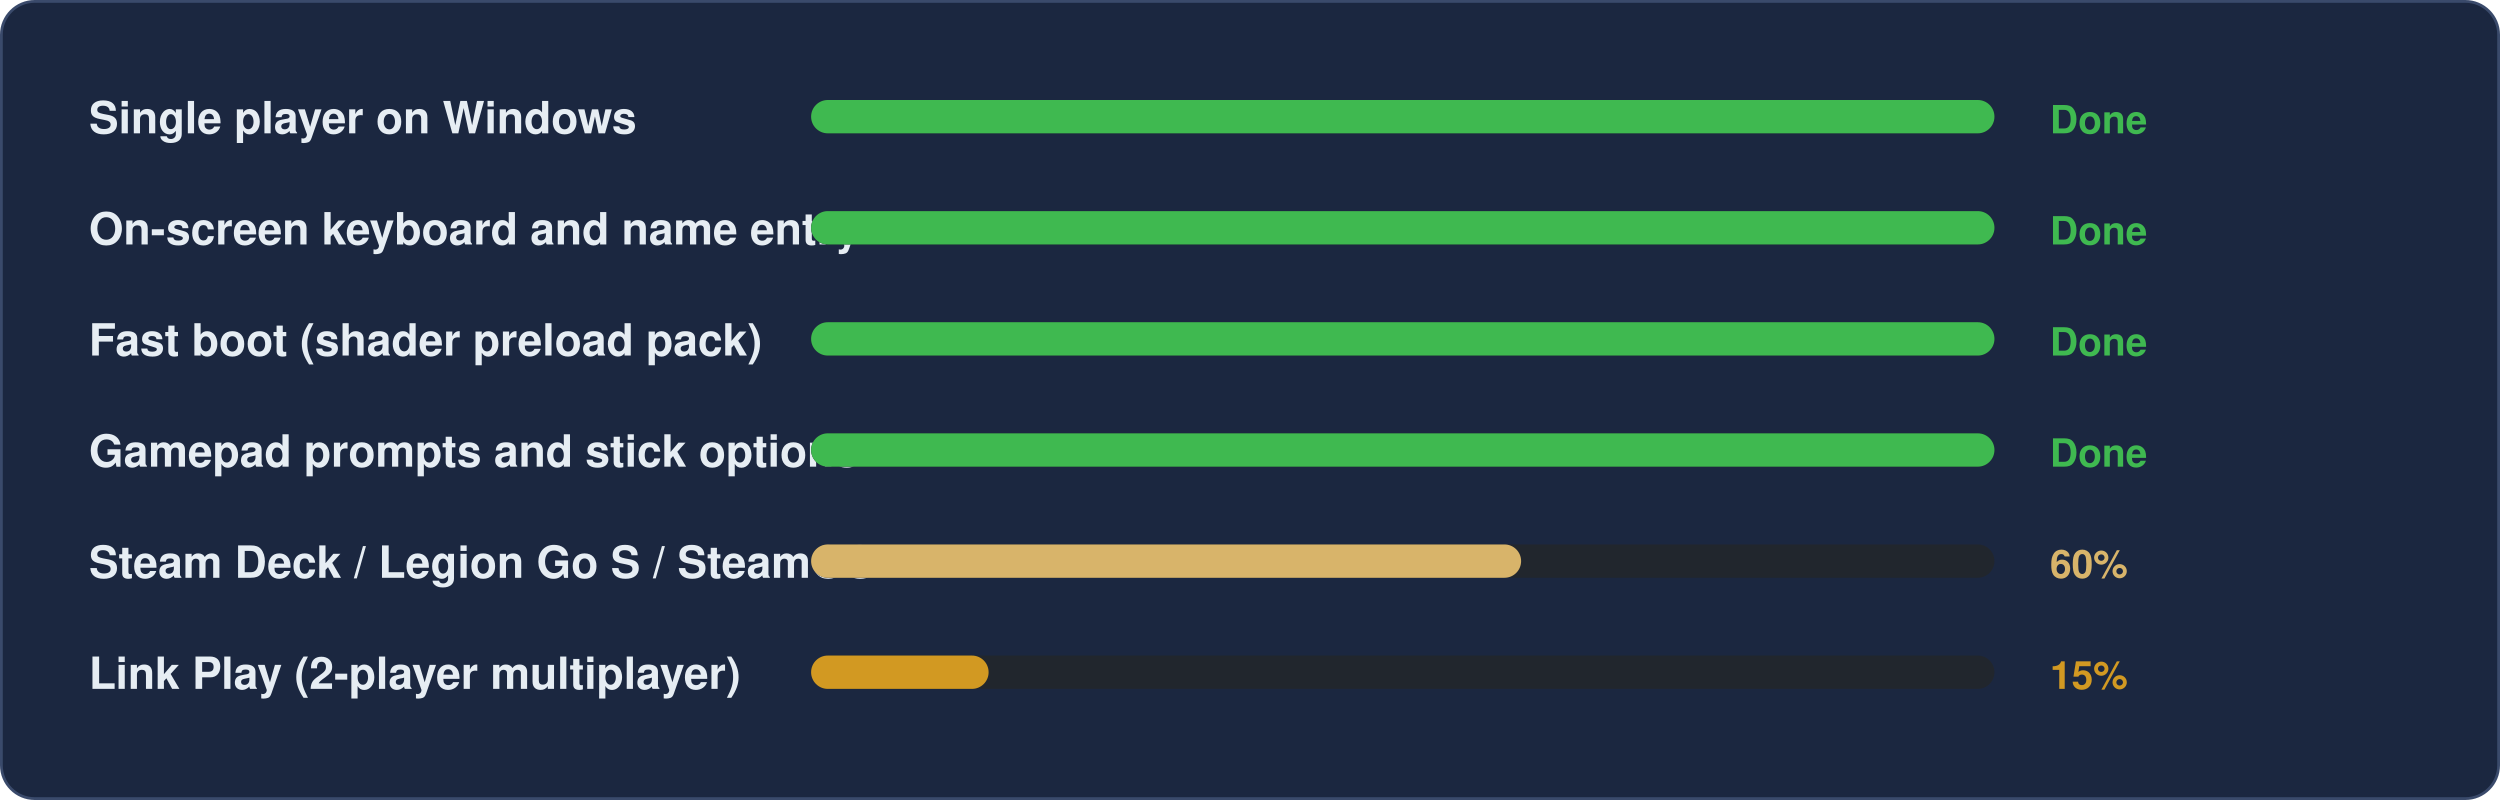
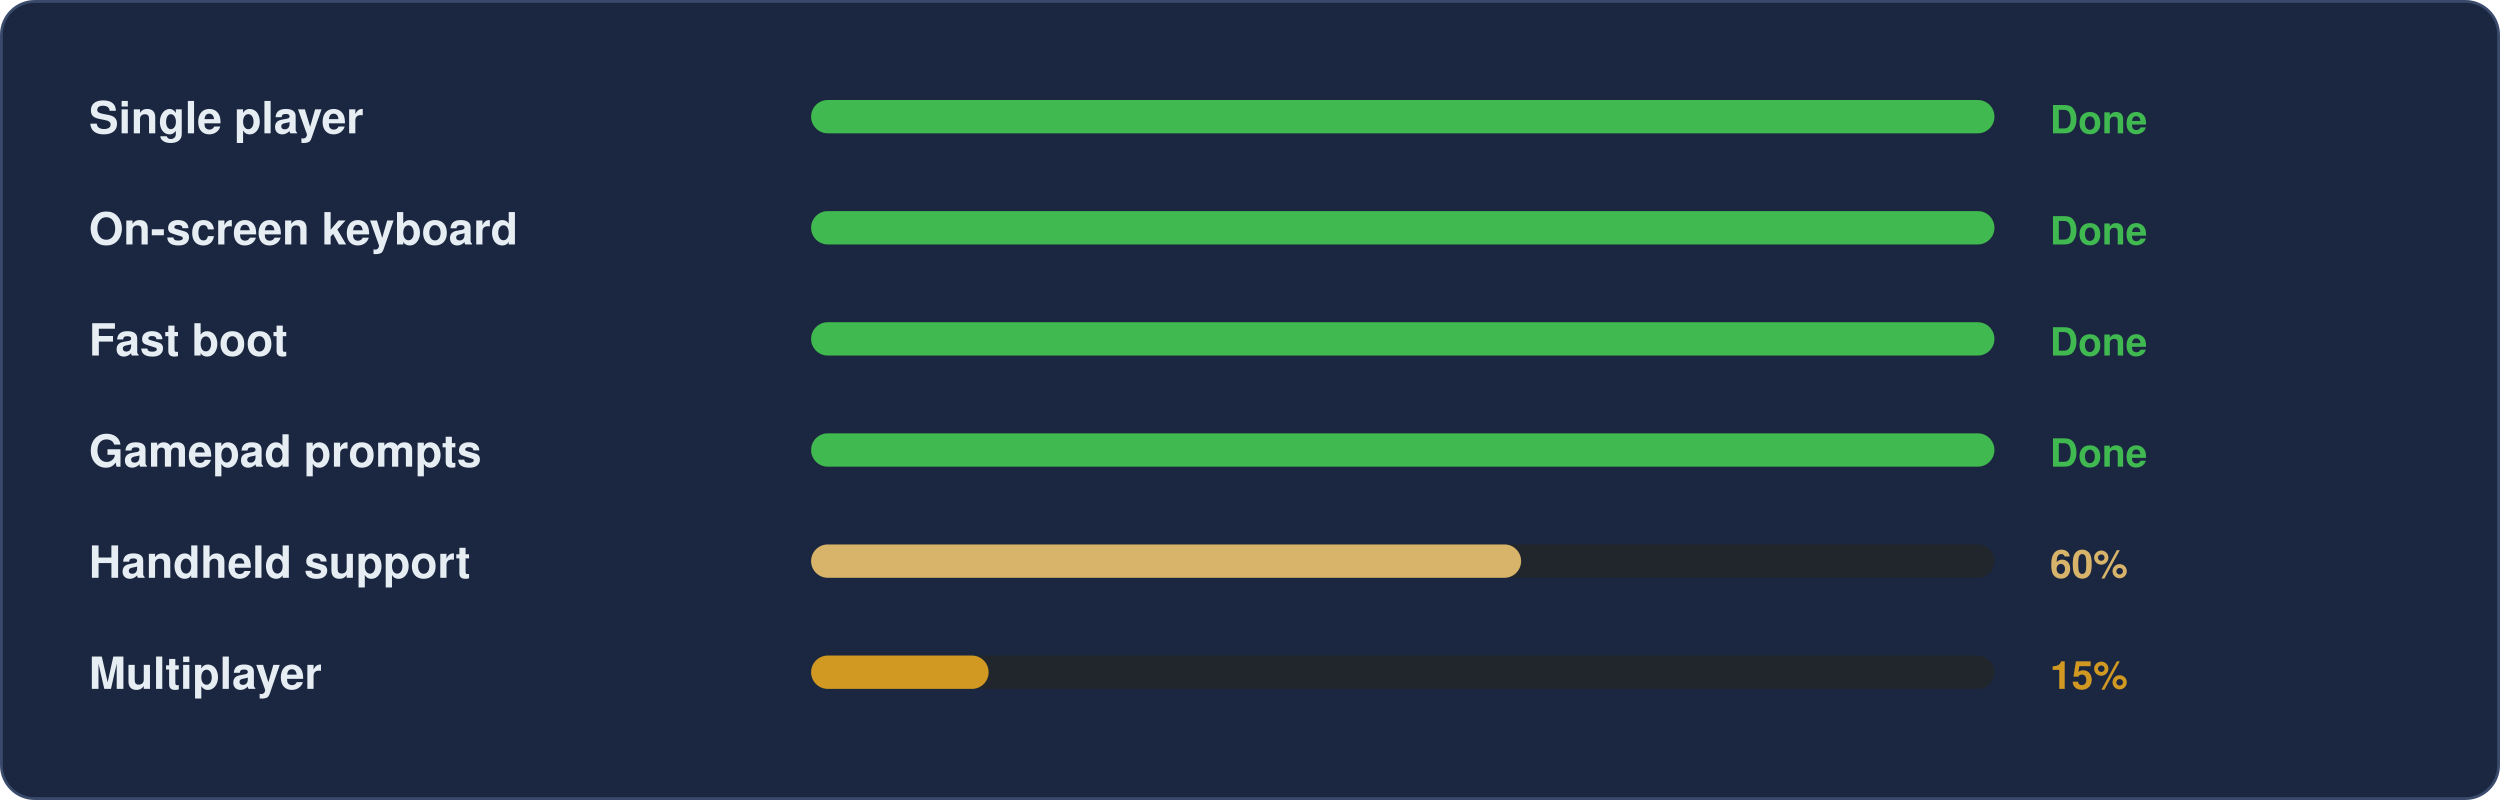
- <svg xmlns="http://www.w3.org/2000/svg" viewBox="0 0 900 288" width="900" height="288" role="img" aria-label="Progress by area: single player on Windows done; on-screen keyboard and name entry done; fast boot with shader preload pack done; gamepad prompts and stick options done; Steam Deck, Legion Go S and SteamOS 60 percent; Link Play two-player multiplayer 15 percent">
+ <svg xmlns="http://www.w3.org/2000/svg" viewBox="0 0 900 288" width="900" height="288" role="img" aria-label="Progress by area: single player done; on-screen keyboard done; fast boot done; gamepad prompts done; handheld support (Steam Deck, Legion Go S, SteamOS) 60 percent; multiplayer (Link Play) 15 percent">
  <rect x="0.5" y="0.5" width="899" height="287" rx="12" fill="#1b2740" stroke="#3a4a6b" />
-   <text x="32" y="48" font-family="'Segoe UI', -apple-system, Helvetica, Arial, sans-serif" font-size="16" font-weight="600" fill="#e6edf3">Single player on Windows</text>
+   <text x="32" y="48" font-family="'Segoe UI', -apple-system, Helvetica, Arial, sans-serif" font-size="16" font-weight="600" fill="#e6edf3">Single player</text>
  <rect x="292" y="36" width="426" height="12" rx="6" fill="#21262d" />
  <rect x="292" y="36" width="426.0" height="12" rx="6" fill="#3fb950" />
  <text x="738" y="48" font-family="'Segoe UI', -apple-system, Helvetica, Arial, sans-serif" font-size="14" font-weight="700" fill="#3fb950">Done</text>
-   <text x="32" y="88" font-family="'Segoe UI', -apple-system, Helvetica, Arial, sans-serif" font-size="16" font-weight="600" fill="#e6edf3">On-screen keyboard and name entry</text>
+   <text x="32" y="88" font-family="'Segoe UI', -apple-system, Helvetica, Arial, sans-serif" font-size="16" font-weight="600" fill="#e6edf3">On-screen keyboard</text>
  <rect x="292" y="76" width="426" height="12" rx="6" fill="#21262d" />
  <rect x="292" y="76" width="426.0" height="12" rx="6" fill="#3fb950" />
  <text x="738" y="88" font-family="'Segoe UI', -apple-system, Helvetica, Arial, sans-serif" font-size="14" font-weight="700" fill="#3fb950">Done</text>
-   <text x="32" y="128" font-family="'Segoe UI', -apple-system, Helvetica, Arial, sans-serif" font-size="16" font-weight="600" fill="#e6edf3">Fast boot (shader preload pack)</text>
+   <text x="32" y="128" font-family="'Segoe UI', -apple-system, Helvetica, Arial, sans-serif" font-size="16" font-weight="600" fill="#e6edf3">Fast boot</text>
  <rect x="292" y="116" width="426" height="12" rx="6" fill="#21262d" />
  <rect x="292" y="116" width="426.0" height="12" rx="6" fill="#3fb950" />
  <text x="738" y="128" font-family="'Segoe UI', -apple-system, Helvetica, Arial, sans-serif" font-size="14" font-weight="700" fill="#3fb950">Done</text>
-   <text x="32" y="168" font-family="'Segoe UI', -apple-system, Helvetica, Arial, sans-serif" font-size="16" font-weight="600" fill="#e6edf3">Gamepad prompts and stick options</text>
+   <text x="32" y="168" font-family="'Segoe UI', -apple-system, Helvetica, Arial, sans-serif" font-size="16" font-weight="600" fill="#e6edf3">Gamepad prompts</text>
  <rect x="292" y="156" width="426" height="12" rx="6" fill="#21262d" />
  <rect x="292" y="156" width="426.0" height="12" rx="6" fill="#3fb950" />
  <text x="738" y="168" font-family="'Segoe UI', -apple-system, Helvetica, Arial, sans-serif" font-size="14" font-weight="700" fill="#3fb950">Done</text>
-   <text x="32" y="208" font-family="'Segoe UI', -apple-system, Helvetica, Arial, sans-serif" font-size="16" font-weight="600" fill="#e6edf3">Steam Deck / Legion Go S / SteamOS</text>
+   <text x="32" y="208" font-family="'Segoe UI', -apple-system, Helvetica, Arial, sans-serif" font-size="16" font-weight="600" fill="#e6edf3">Handheld support</text>
  <rect x="292" y="196" width="426" height="12" rx="6" fill="#21262d" />
  <rect x="292" y="196" width="255.6" height="12" rx="6" fill="#d8b46a" />
  <text x="738" y="208" font-family="'Segoe UI', -apple-system, Helvetica, Arial, sans-serif" font-size="14" font-weight="700" fill="#d8b46a">60%</text>
-   <text x="32" y="248" font-family="'Segoe UI', -apple-system, Helvetica, Arial, sans-serif" font-size="16" font-weight="600" fill="#e6edf3">Link Play (2-player multiplayer)</text>
+   <text x="32" y="248" font-family="'Segoe UI', -apple-system, Helvetica, Arial, sans-serif" font-size="16" font-weight="600" fill="#e6edf3">Multiplayer</text>
  <rect x="292" y="236" width="426" height="12" rx="6" fill="#21262d" />
  <rect x="292" y="236" width="63.9" height="12" rx="6" fill="#d29922" />
  <text x="738" y="248" font-family="'Segoe UI', -apple-system, Helvetica, Arial, sans-serif" font-size="14" font-weight="700" fill="#d29922">15%</text>
</svg>
